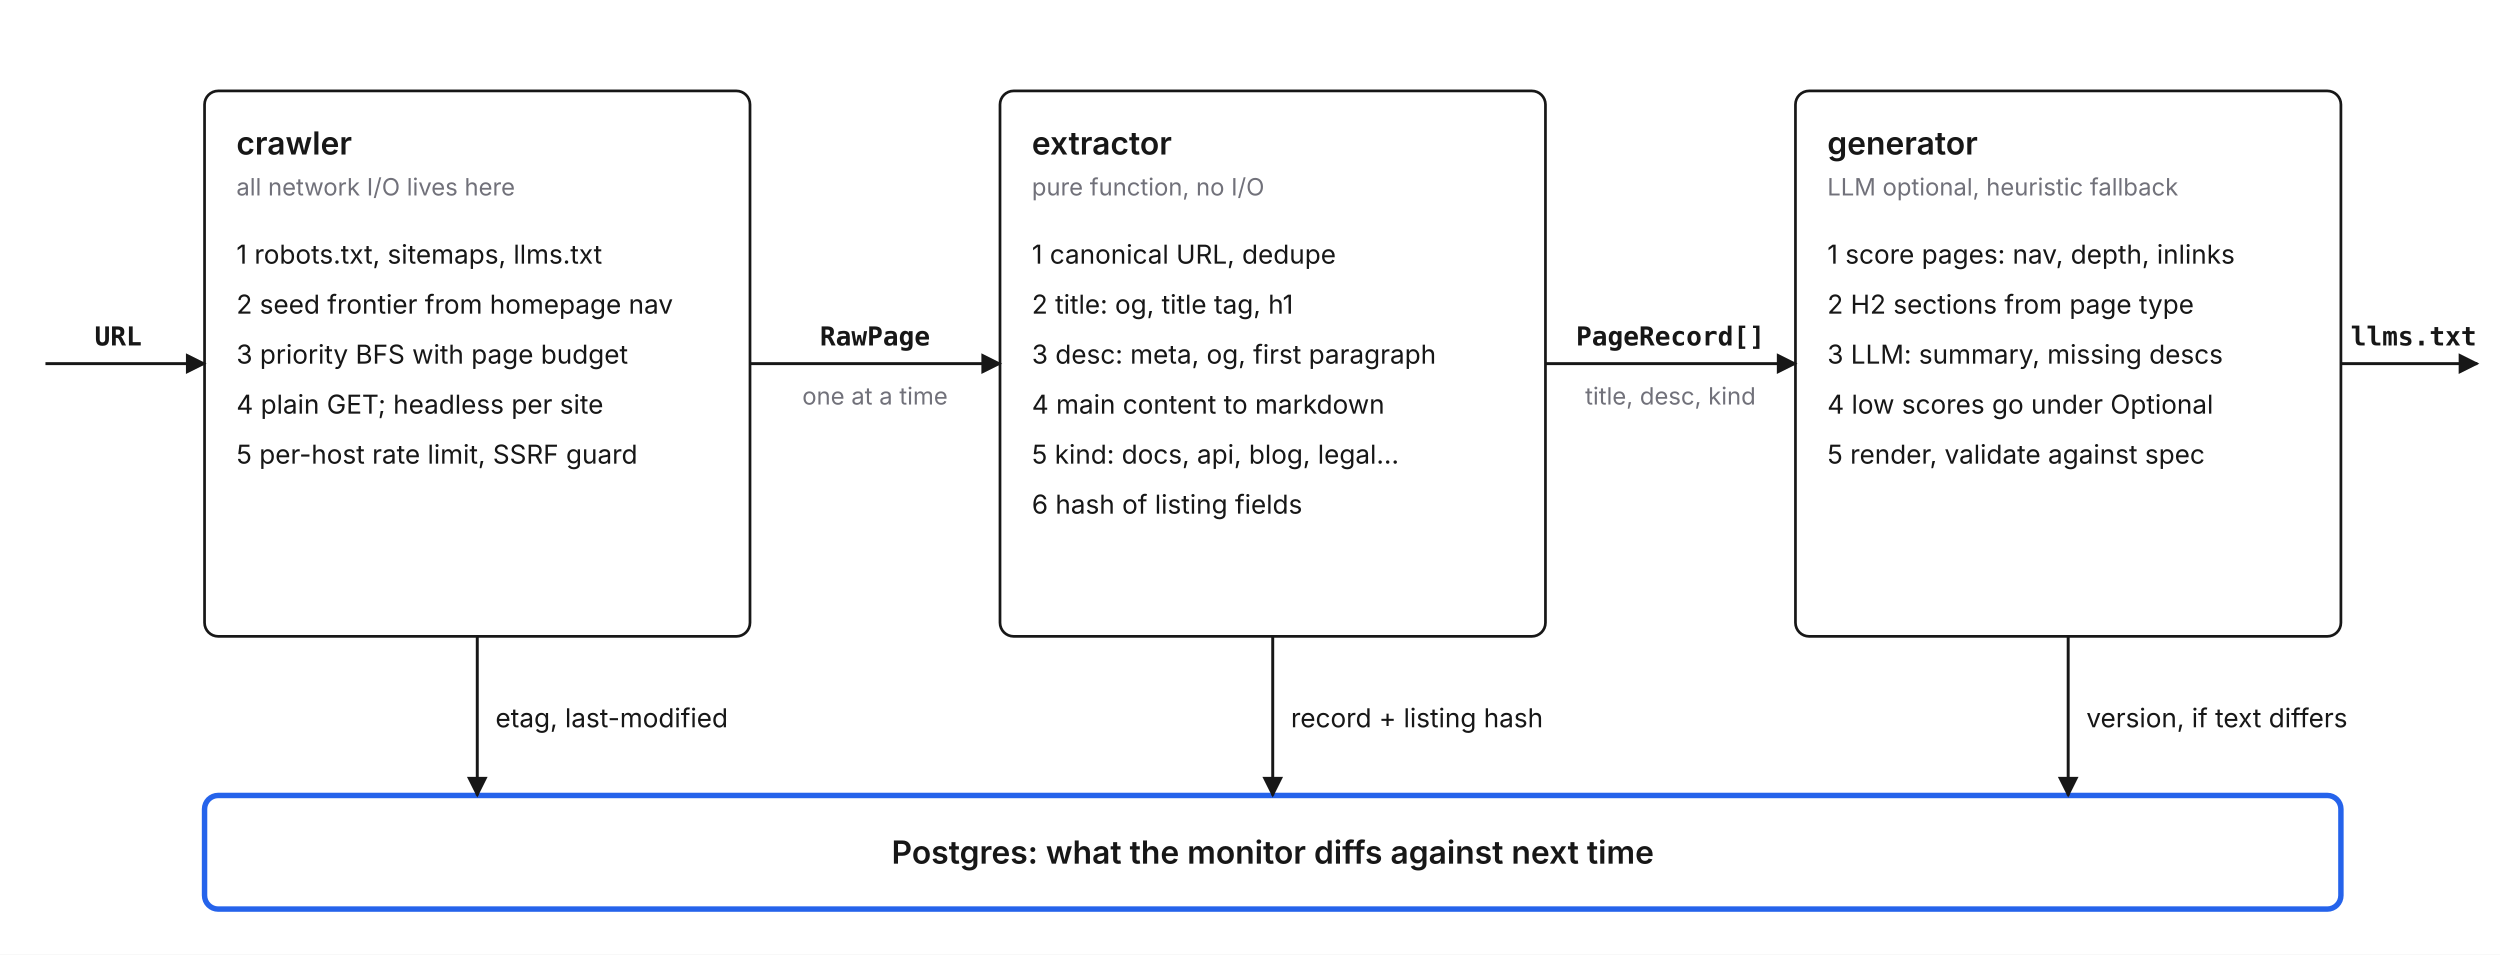
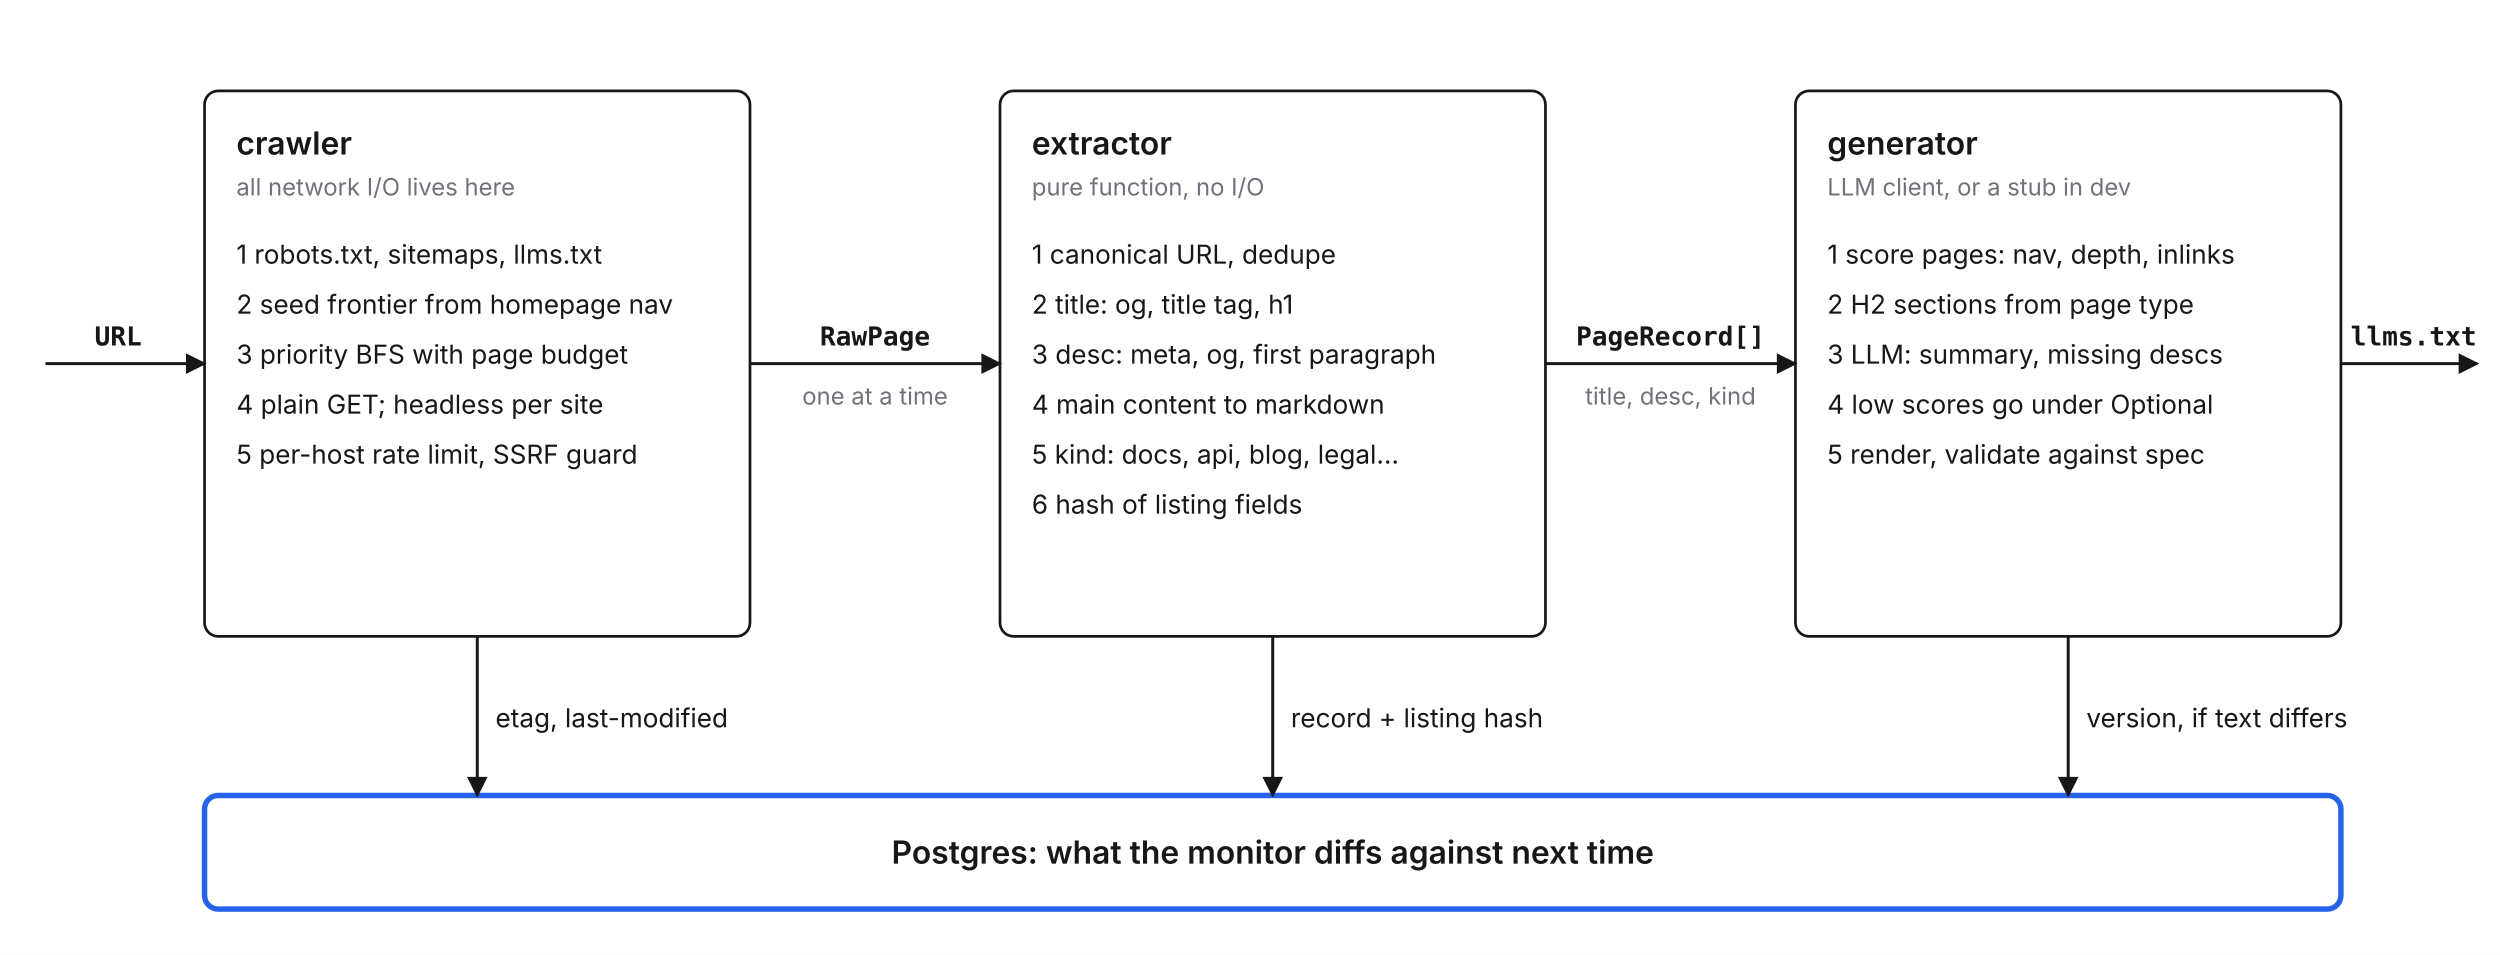
<svg xmlns="http://www.w3.org/2000/svg" width="1100" height="420" style="color:#171717;font-family:system-ui,-apple-system,'Segoe UI',sans-serif" viewBox="0 0 1100 420" role="img" aria-label="The pipeline has three stages with typed hand-offs: the crawler turns a URL into raw pages, the extractor turns raw pages into page records, and the generator turns page records into llms.txt. Each stage also persists the state the monitor later diffs against.">
  <style>
.b { fill: #fff; stroke: currentColor; stroke-width: 1.2; }
.key { fill: #fff; stroke: #2563eb; stroke-width: 2.4; }
.ln { fill: none; stroke: currentColor; stroke-width: 1.3; }
.t { fill: currentColor; font-size: 14px; font-weight: 600; }
.s { fill: #71717a; font-size: 10.5px; }
.l { fill: currentColor; font-size: 11.5px; }
.a { fill: currentColor; font-size: 11.5px; font-weight: 600; font-family: ui-monospace, monospace; text-anchor: middle; }
</style>
  <rect x="0" y="0" width="1100" height="420" fill="#ffffff" />
  <defs>
    <marker id="ar" viewBox="0 0 10 10" refX="9" refY="5" markerWidth="7" markerHeight="7" orient="auto-start-reverse">
      <path d="M0 0 L10 5 L0 10 z" fill="currentColor" />
    </marker>
  </defs>
  <rect class="b" x="90" y="40" width="240" height="240" rx="6" />
  <text class="t" x="104" y="68">crawler</text>
  <text class="s" x="104" y="86">all network I/O lives here</text>
  <text class="l" x="104" y="116">1  robots.txt, sitemaps, llms.txt</text>
  <text class="l" x="104" y="138">2  seed frontier from homepage nav</text>
  <text class="l" x="104" y="160">3  priority BFS with page budget</text>
  <text class="l" x="104" y="182">4  plain GET; headless per site</text>
  <text class="l" x="104" y="204">5  per-host rate limit, SSRF guard</text>
  <rect class="b" x="440" y="40" width="240" height="240" rx="6" />
  <text class="t" x="454" y="68">extractor</text>
  <text class="s" x="454" y="86">pure function, no I/O</text>
  <text class="l" x="454" y="116">1  canonical URL, dedupe</text>
  <text class="l" x="454" y="138">2  title: og, title tag, h1</text>
  <text class="l" x="454" y="160">3  desc: meta, og, first paragraph</text>
  <text class="l" x="454" y="182">4  main content to markdown</text>
  <text class="l" x="454" y="204">5  kind: docs, api, blog, legal…</text>
  <text class="l" x="454" y="226">6  hash of listing fields</text>
  <rect class="b" x="790" y="40" width="240" height="240" rx="6" />
  <text class="t" x="804" y="68">generator</text>
-   <text class="s" x="804" y="86">LLM optional, heuristic fallback</text>
+   <text class="s" x="804" y="86">LLM client, or a stub in dev</text>
  <text class="l" x="804" y="116">1  score pages: nav, depth, inlinks</text>
  <text class="l" x="804" y="138">2  H2 sections from page type</text>
  <text class="l" x="804" y="160">3  LLM: summary, missing descs</text>
  <text class="l" x="804" y="182">4  low scores go under Optional</text>
  <text class="l" x="804" y="204">5  render, validate against spec</text>
  <line class="ln" x1="20" y1="160" x2="90" y2="160" marker-end="url(#ar)" />
  <text class="a" x="52" y="152">URL</text>
  <line class="ln" x1="330" y1="160" x2="440" y2="160" marker-end="url(#ar)" />
  <text class="a" x="385" y="152">RawPage</text>
  <text class="s" x="385" y="178" text-anchor="middle">one at a time</text>
  <line class="ln" x1="680" y1="160" x2="790" y2="160" marker-end="url(#ar)" />
  <text class="a" x="735" y="152">PageRecord[]</text>
  <text class="s" x="735" y="178" text-anchor="middle">title, desc, kind</text>
  <line class="ln" x1="1030" y1="160" x2="1090" y2="160" marker-end="url(#ar)" />
  <text class="a" x="1062" y="152">llms.txt</text>
  <rect class="key" x="90" y="350" width="940" height="50" rx="6" />
  <text class="t" x="560" y="380" text-anchor="middle">Postgres: what the monitor diffs against next time</text>
  <line class="ln" x1="210" y1="280" x2="210" y2="350" marker-end="url(#ar)" />
  <text class="l" x="218" y="320">etag, last-modified</text>
  <line class="ln" x1="560" y1="280" x2="560" y2="350" marker-end="url(#ar)" />
  <text class="l" x="568" y="320">record + listing hash</text>
  <line class="ln" x1="910" y1="280" x2="910" y2="350" marker-end="url(#ar)" />
  <text class="l" x="918" y="320">version, if text differs</text>
</svg>
